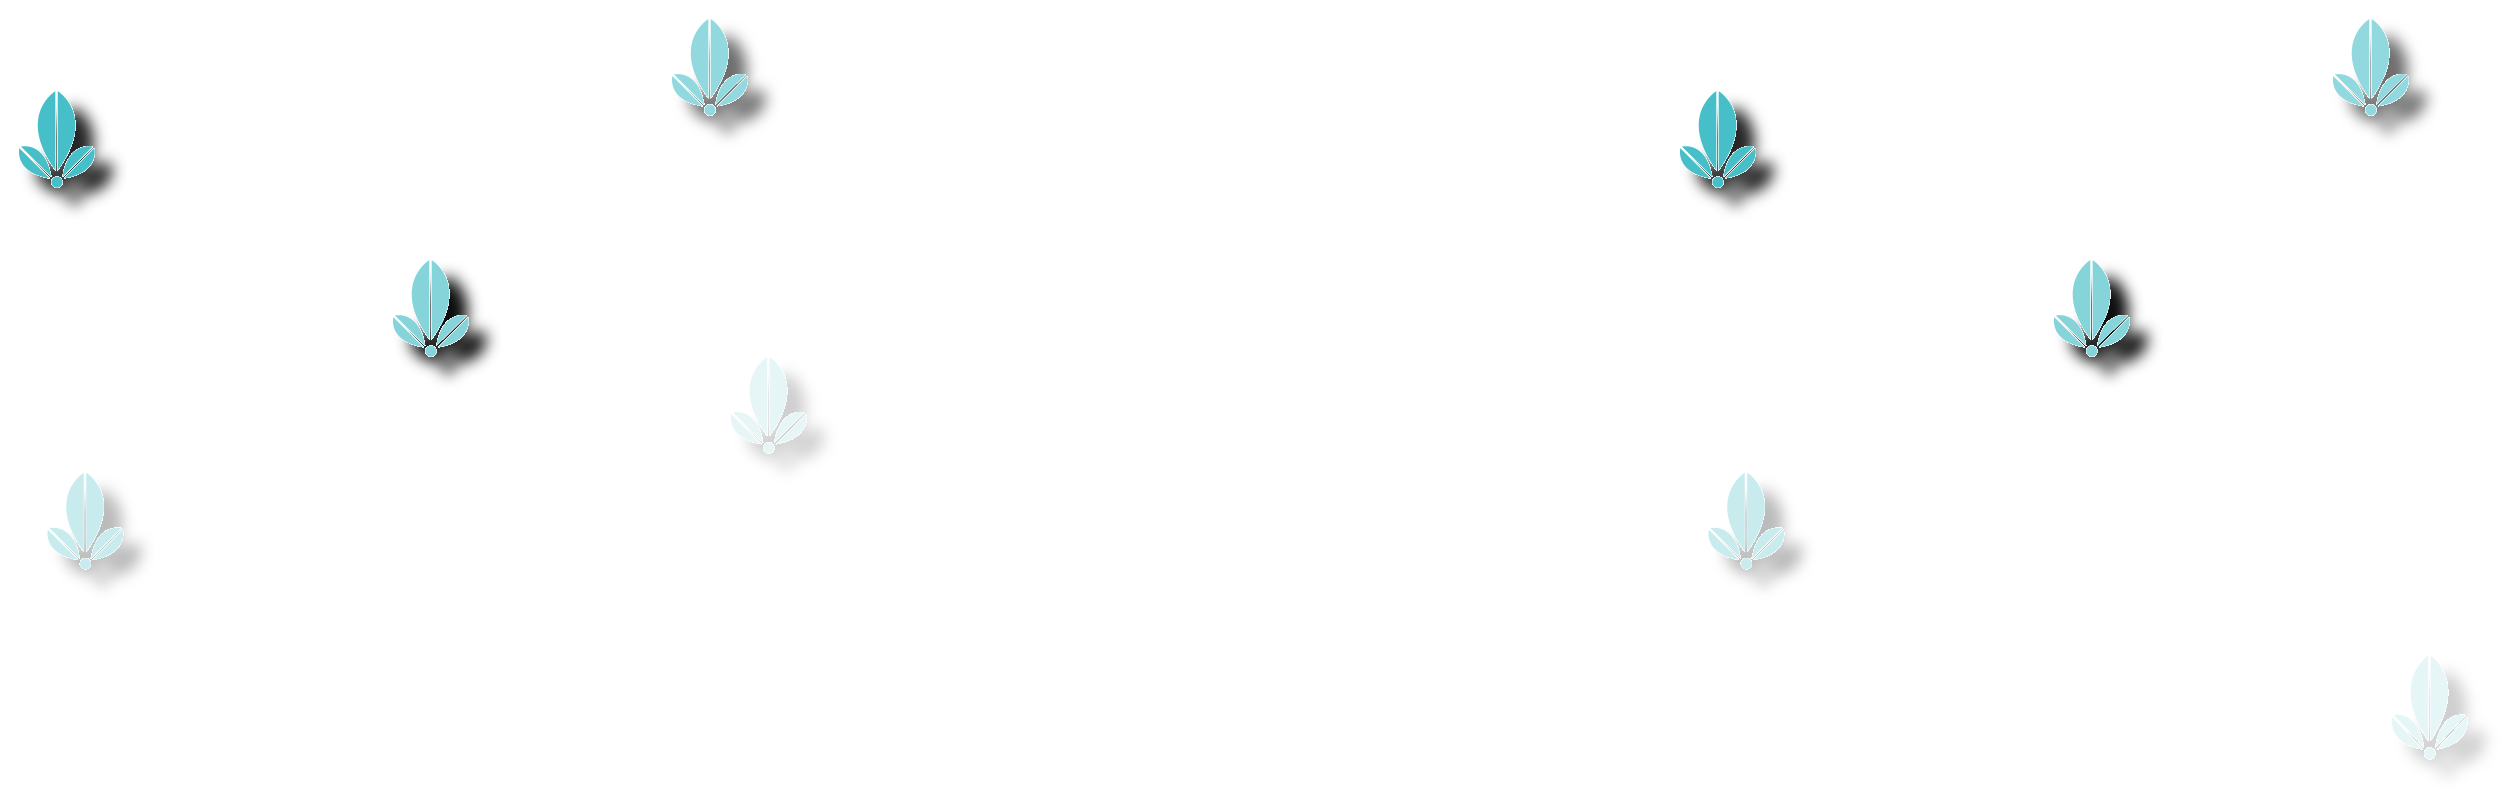
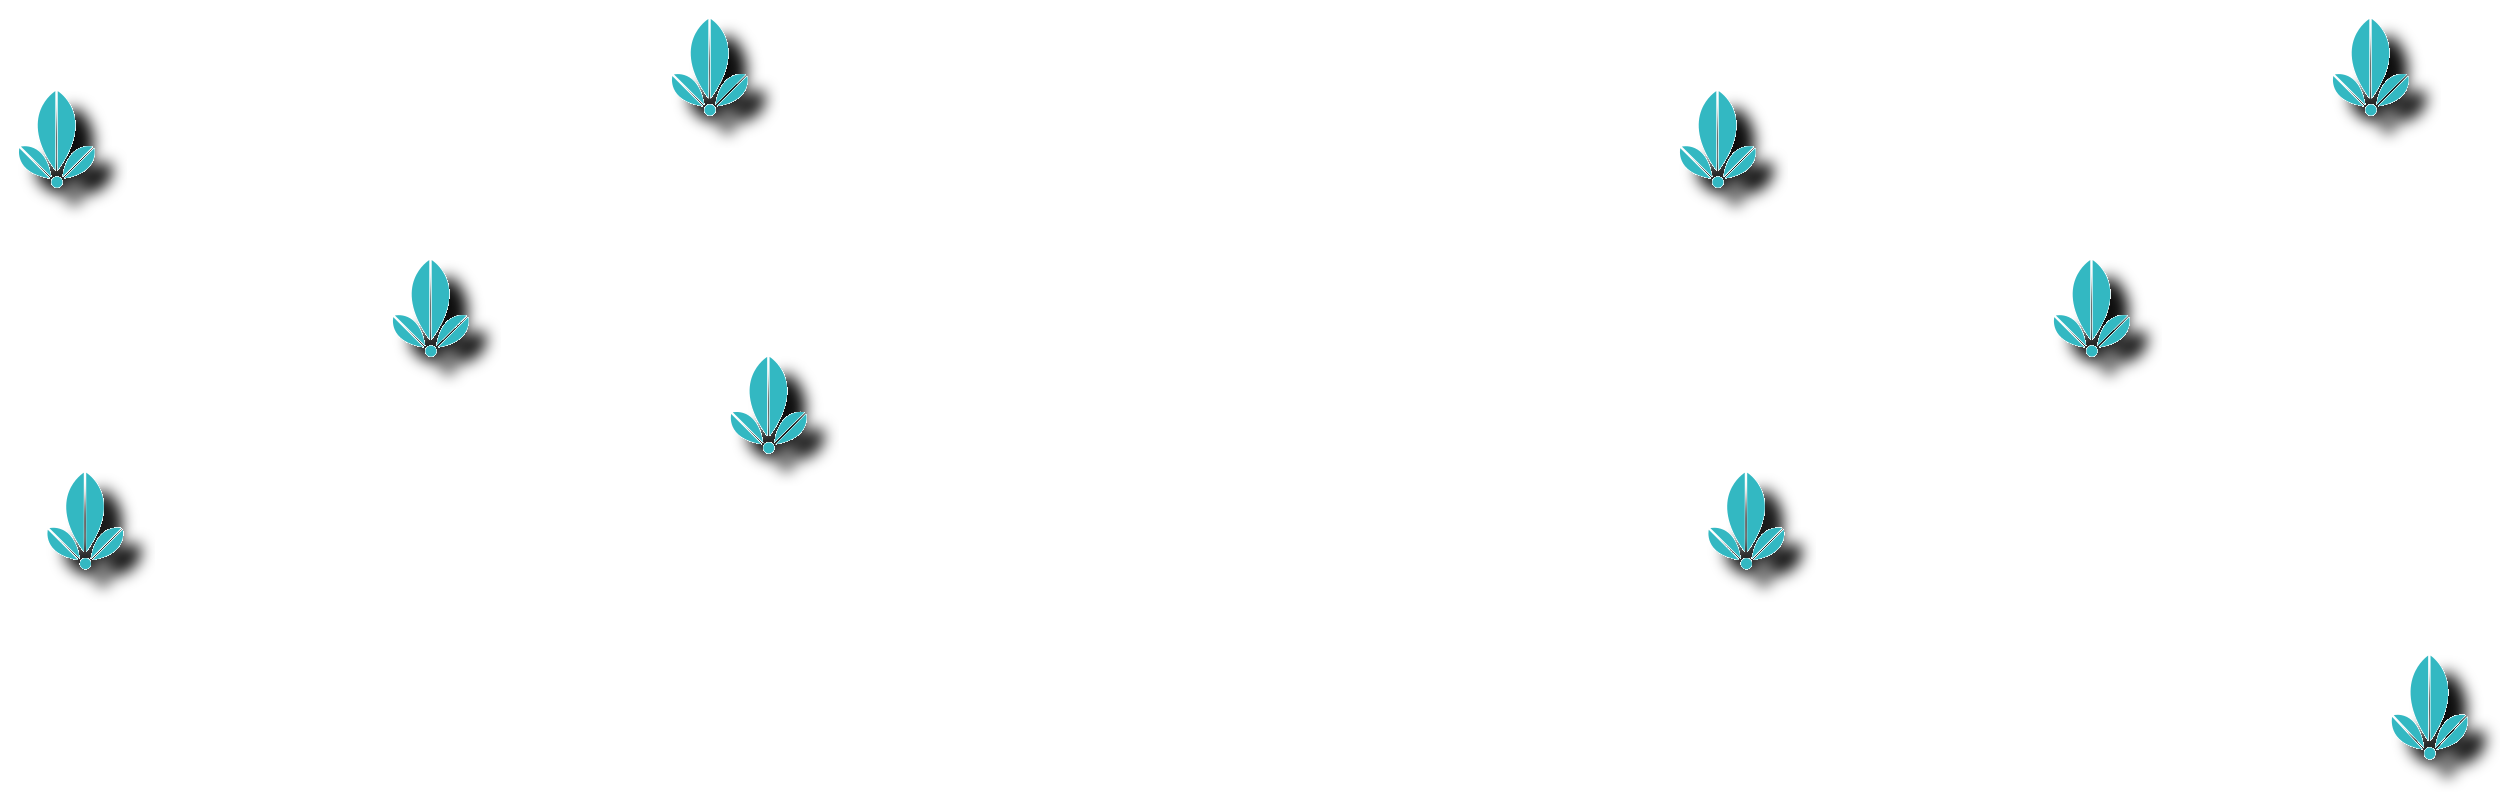
<svg xmlns="http://www.w3.org/2000/svg" width="1317" height="417" viewBox="0 0 1317 417" fill="none">
  <style>
  .leaf {
-     animation: 5.5s opacity ease-in-out infinite;
+     animation: 5.5s opacity ease-in-out infinite both;
    filter: url(#dropshadow);
  }
  @keyframes opacity {
    0% {opacity: 1}
-     50% {opacity: 0}
+     40% {opacity: 0.05}
+     60% {opacity: 0.05}
    100% {opacity: 1}
  }
-   #leaf0 {animation-delay: 0.5s}
-   #leaf1 {animation-delay: 1s}
-   #leaf2 {animation-delay: 1.5s}
-   #leaf3 {animation-delay: 2s}
-   #leaf4 {animation-delay: 2.5s}
-   #leaf5 {animation-delay: 3s}
-   #leaf6 {animation-delay: 3.5s}
-   #leaf7 {animation-delay: 4s}
-   #leaf8 {animation-delay: 4.5s}
-   #leaf9 {animation-delay: 5s}
+   #leaf0 {animation-delay: -0.5s}
+   #leaf1 {animation-delay: -1s}
+   #leaf2 {animation-delay: -1.5s}
+   #leaf3 {animation-delay: -2s}
+   #leaf4 {animation-delay: -2.5s}
+   #leaf5 {animation-delay: -3s}
+   #leaf6 {animation-delay: -3.5s}
+   #leaf7 {animation-delay: -4s}
+   #leaf8 {animation-delay: -4.5s}
+   #leaf9 {animation-delay: -5s}
</style>
-   <g opacity="0.2" filter="url(#filter0_d_911_24)">
+   <g filter="url(#filter0_d_911_24)">
    <g filter="url(#filter1_d_911_24)" class="leaf" id="leaf0">
-       <path d="M1280.01 400C1281.61 400 1282.91 398.609 1282.91 396.892C1282.91 395.176 1281.61 393.784 1280.01 393.784C1278.4 393.784 1277.11 395.176 1277.11 396.892C1277.11 398.609 1278.4 400 1280.01 400Z" fill="#33B8C2" fill-opacity="0.6" />
-       <path d="M1279.15 345.359C1279.15 345.359 1258.3 358.999 1279.15 390.147Z" fill="#33B8C2" fill-opacity="0.6" />
-       <path d="M1280.41 345.359C1280.41 345.359 1301.26 358.999 1280.41 390.147Z" fill="#33B8C2" fill-opacity="0.6" />
-       <path d="M1298.81 376.748C1298.81 376.748 1286.02 373.433 1282.89 393.819Z" fill="#33B8C2" fill-opacity="0.6" />
-       <path d="M1299.68 377.669C1299.68 377.669 1302.76 391.378 1283.75 394.739Z" fill="#33B8C2" fill-opacity="0.6" />
-       <path d="M1261.04 376.748C1261.04 376.748 1273.84 373.433 1276.98 393.819Z" fill="#33B8C2" fill-opacity="0.6" />
-       <path d="M1260.18 377.669C1260.18 377.669 1257.09 391.378 1276.12 394.739Z" fill="#33B8C2" fill-opacity="0.6" />
-     </g>
-   </g>
-   <g opacity="0.9" filter="url(#filter2_d_911_24)">
+       <path d="M1280.01 400C1281.61 400 1282.91 398.609 1282.91 396.892C1282.91 395.176 1281.61 393.784 1280.01 393.784C1278.4 393.784 1277.11 395.176 1277.11 396.892C1277.11 398.609 1278.4 400 1280.01 400Z" fill="#33B8C2" />
+       <path d="M1279.15 345.359C1279.15 345.359 1258.3 358.999 1279.15 390.147Z" fill="#33B8C2" />
+       <path d="M1280.41 345.359C1280.41 345.359 1301.26 358.999 1280.41 390.147Z" fill="#33B8C2" />
+       <path d="M1298.81 376.748C1298.81 376.748 1286.02 373.433 1282.89 393.819Z" fill="#33B8C2" />
+       <path d="M1299.68 377.669C1299.68 377.669 1302.76 391.378 1283.75 394.739Z" fill="#33B8C2" />
+       <path d="M1261.04 376.748C1261.04 376.748 1273.84 373.433 1276.98 393.819Z" fill="#33B8C2" />
+       <path d="M1260.18 377.669C1260.18 377.669 1257.09 391.378 1276.12 394.739Z" fill="#33B8C2" />
+     </g>
+   </g>
+   <g filter="url(#filter2_d_911_24)">
    <g filter="url(#filter3_d_911_24)" class="leaf" id="leaf1">
      <path d="M30.006 98.848C31.609 98.848 32.907 97.553 32.907 95.956C32.907 94.359 31.609 93.064 30.006 93.064C28.404 93.064 27.105 94.359 27.105 95.956C27.105 97.553 28.404 98.848 30.006 98.848Z" fill="#33B8C2" />
      <path d="M29.147 48C29.147 48 8.302 60.693 29.147 89.679L29.147 48Z" fill="#33B8C2" />
      <path d="M30.415 48C30.415 48 51.259 60.693 30.415 89.679L30.415 48Z" fill="#33B8C2" />
      <path d="M48.809 77.211C48.809 77.211 36.023 74.126 32.886 93.096L48.809 77.211Z" fill="#33B8C2" />
      <path d="M49.68 78.067C49.68 78.067 52.764 90.825 33.745 93.953L49.68 78.067Z" fill="#33B8C2" />
      <path d="M11.042 77.211C11.042 77.211 23.839 74.126 26.976 93.096L11.042 77.211Z" fill="#33B8C2" />
      <path d="M10.183 78.067C10.183 78.067 7.088 90.825 26.117 93.953L10.183 78.067Z" fill="#33B8C2" />
    </g>
  </g>
-   <g opacity="0.9" filter="url(#filter4_d_911_24)">
+   <g filter="url(#filter4_d_911_24)">
    <g filter="url(#filter5_d_911_24)" class="leaf" id="leaf2">
      <path d="M905.006 98.848C906.609 98.848 907.907 97.553 907.907 95.956C907.907 94.359 906.609 93.064 905.006 93.064C903.404 93.064 902.105 94.359 902.105 95.956C902.105 97.553 903.404 98.848 905.006 98.848Z" fill="#33B8C2" />
      <path d="M904.147 48C904.147 48 883.302 60.693 904.147 89.679L904.147 48Z" fill="#33B8C2" />
      <path d="M905.415 48C905.415 48 926.259 60.693 905.415 89.679L905.415 48Z" fill="#33B8C2" />
      <path d="M923.81 77.211C923.81 77.211 911.023 74.126 907.886 93.096L923.81 77.211Z" fill="#33B8C2" />
      <path d="M924.68 78.067C924.68 78.067 927.764 90.825 908.746 93.953L924.68 78.067Z" fill="#33B8C2" />
      <path d="M886.042 77.211C886.042 77.211 898.839 74.126 901.976 93.096L886.042 77.211Z" fill="#33B8C2" />
      <path d="M885.183 78.067C885.183 78.067 882.088 90.825 901.117 93.953L885.183 78.067Z" fill="#33B8C2" />
    </g>
  </g>
  <g filter="url(#filter6_d_911_24)">
    <g filter="url(#filter7_d_911_24)" class="leaf" id="leaf3">
-       <path d="M227.006 187.848C228.609 187.848 229.907 186.553 229.907 184.956C229.907 183.359 228.609 182.064 227.006 182.064C225.404 182.064 224.105 183.359 224.105 184.956C224.105 186.553 225.404 187.848 227.006 187.848Z" fill="#33B8C2" fill-opacity="0.6" />
-       <path d="M226.147 137C226.147 137 205.302 149.693 226.147 178.679V137Z" fill="#33B8C2" fill-opacity="0.6" />
-       <path d="M227.415 137C227.415 137 248.259 149.693 227.415 178.679V137Z" fill="#33B8C2" fill-opacity="0.6" />
-       <path d="M245.809 166.211C245.809 166.211 233.023 163.126 229.886 182.096L245.809 166.211Z" fill="#33B8C2" fill-opacity="0.6" />
-       <path d="M246.68 167.067C246.68 167.067 249.763 179.825 230.745 182.953L246.68 167.067Z" fill="#33B8C2" fill-opacity="0.6" />
-       <path d="M208.042 166.211C208.042 166.211 220.839 163.126 223.976 182.096L208.042 166.211Z" fill="#33B8C2" fill-opacity="0.6" />
-       <path d="M207.183 167.067C207.183 167.067 204.088 179.825 223.117 182.953L207.183 167.067Z" fill="#33B8C2" fill-opacity="0.6" />
+       <path d="M227.006 187.848C228.609 187.848 229.907 186.553 229.907 184.956C229.907 183.359 228.609 182.064 227.006 182.064C225.404 182.064 224.105 183.359 224.105 184.956C224.105 186.553 225.404 187.848 227.006 187.848Z" fill="#33B8C2" />
+       <path d="M226.147 137C226.147 137 205.302 149.693 226.147 178.679V137Z" fill="#33B8C2" />
+       <path d="M227.415 137C227.415 137 248.259 149.693 227.415 178.679V137Z" fill="#33B8C2" />
+       <path d="M245.809 166.211C245.809 166.211 233.023 163.126 229.886 182.096L245.809 166.211Z" fill="#33B8C2" />
+       <path d="M246.68 167.067C246.68 167.067 249.763 179.825 230.745 182.953L246.68 167.067Z" fill="#33B8C2" />
+       <path d="M208.042 166.211C208.042 166.211 220.839 163.126 223.976 182.096L208.042 166.211Z" fill="#33B8C2" />
+       <path d="M207.183 167.067C207.183 167.067 204.088 179.825 223.117 182.953L207.183 167.067Z" fill="#33B8C2" />
    </g>
  </g>
  <g filter="url(#filter8_d_911_24)">
    <g filter="url(#filter9_d_911_24)" class="leaf" id="leaf4">
-       <path d="M1102.01 187.848C1103.61 187.848 1104.91 186.553 1104.91 184.956C1104.91 183.359 1103.61 182.064 1102.01 182.064C1100.4 182.064 1099.11 183.359 1099.11 184.956C1099.11 186.553 1100.4 187.848 1102.01 187.848Z" fill="#33B8C2" fill-opacity="0.6" />
-       <path d="M1101.15 137C1101.15 137 1080.3 149.693 1101.15 178.679V137Z" fill="#33B8C2" fill-opacity="0.6" />
-       <path d="M1102.41 137C1102.41 137 1123.26 149.693 1102.41 178.679V137Z" fill="#33B8C2" fill-opacity="0.6" />
-       <path d="M1120.81 166.211C1120.81 166.211 1108.02 163.126 1104.89 182.096L1120.81 166.211Z" fill="#33B8C2" fill-opacity="0.6" />
-       <path d="M1121.68 167.067C1121.68 167.067 1124.76 179.825 1105.75 182.953L1121.68 167.067Z" fill="#33B8C2" fill-opacity="0.6" />
-       <path d="M1083.04 166.211C1083.04 166.211 1095.84 163.126 1098.98 182.096L1083.04 166.211Z" fill="#33B8C2" fill-opacity="0.6" />
-       <path d="M1082.18 167.067C1082.18 167.067 1079.09 179.825 1098.12 182.953L1082.18 167.067Z" fill="#33B8C2" fill-opacity="0.6" />
-     </g>
-   </g>
-   <g opacity="0.2" filter="url(#filter10_d_911_24)">
+       <path d="M1102.01 187.848C1103.61 187.848 1104.91 186.553 1104.91 184.956C1104.91 183.359 1103.61 182.064 1102.01 182.064C1100.4 182.064 1099.11 183.359 1099.11 184.956C1099.11 186.553 1100.4 187.848 1102.01 187.848Z" fill="#33B8C2" />
+       <path d="M1101.15 137C1101.15 137 1080.3 149.693 1101.15 178.679V137Z" fill="#33B8C2" />
+       <path d="M1102.41 137C1102.41 137 1123.26 149.693 1102.41 178.679V137Z" fill="#33B8C2" />
+       <path d="M1120.81 166.211C1120.81 166.211 1108.02 163.126 1104.89 182.096L1120.81 166.211Z" fill="#33B8C2" />
+       <path d="M1121.68 167.067C1121.68 167.067 1124.76 179.825 1105.75 182.953L1121.68 167.067Z" fill="#33B8C2" />
+       <path d="M1083.04 166.211C1083.04 166.211 1095.84 163.126 1098.98 182.096L1083.04 166.211Z" fill="#33B8C2" />
+       <path d="M1082.18 167.067C1082.18 167.067 1079.09 179.825 1098.12 182.953L1082.18 167.067Z" fill="#33B8C2" />
+     </g>
+   </g>
+   <g filter="url(#filter10_d_911_24)">
    <g filter="url(#filter11_d_911_24)" class="leaf" id="leaf5">
-       <path d="M405.006 238.848C406.609 238.848 407.907 237.553 407.907 235.956C407.907 234.359 406.609 233.064 405.006 233.064C403.404 233.064 402.105 234.359 402.105 235.956C402.105 237.553 403.404 238.848 405.006 238.848Z" fill="#33B8C2" fill-opacity="0.6" />
-       <path d="M404.147 188C404.147 188 383.302 200.693 404.147 229.679V188Z" fill="#33B8C2" fill-opacity="0.6" />
-       <path d="M405.415 188C405.415 188 426.259 200.693 405.415 229.679V188Z" fill="#33B8C2" fill-opacity="0.6" />
-       <path d="M423.809 217.211C423.809 217.211 411.023 214.126 407.886 233.096L423.809 217.211Z" fill="#33B8C2" fill-opacity="0.6" />
-       <path d="M424.68 218.067C424.68 218.067 427.763 230.825 408.745 233.953L424.68 218.067Z" fill="#33B8C2" fill-opacity="0.6" />
-       <path d="M386.042 217.211C386.042 217.211 398.839 214.126 401.976 233.096L386.042 217.211Z" fill="#33B8C2" fill-opacity="0.6" />
-       <path d="M385.183 218.067C385.183 218.067 382.088 230.825 401.117 233.953L385.183 218.067Z" fill="#33B8C2" fill-opacity="0.6" />
-     </g>
-   </g>
-   <g opacity="0.3" filter="url(#filter12_d_911_24)">
+       <path d="M405.006 238.848C406.609 238.848 407.907 237.553 407.907 235.956C407.907 234.359 406.609 233.064 405.006 233.064C403.404 233.064 402.105 234.359 402.105 235.956C402.105 237.553 403.404 238.848 405.006 238.848Z" fill="#33B8C2" />
+       <path d="M404.147 188C404.147 188 383.302 200.693 404.147 229.679V188Z" fill="#33B8C2" />
+       <path d="M405.415 188C405.415 188 426.259 200.693 405.415 229.679V188Z" fill="#33B8C2" />
+       <path d="M423.809 217.211C423.809 217.211 411.023 214.126 407.886 233.096L423.809 217.211Z" fill="#33B8C2" />
+       <path d="M424.68 218.067C424.68 218.067 427.763 230.825 408.745 233.953L424.68 218.067Z" fill="#33B8C2" />
+       <path d="M386.042 217.211C386.042 217.211 398.839 214.126 401.976 233.096L386.042 217.211Z" fill="#33B8C2" />
+       <path d="M385.183 218.067C385.183 218.067 382.088 230.825 401.117 233.953L385.183 218.067Z" fill="#33B8C2" />
+     </g>
+   </g>
+   <g filter="url(#filter12_d_911_24)">
    <g filter="url(#filter13_d_911_24)" class="leaf" id="leaf6">
-       <path d="M45.006 299.848C46.609 299.848 47.907 298.553 47.907 296.956C47.907 295.359 46.609 294.064 45.006 294.064C43.404 294.064 42.105 295.359 42.105 296.956C42.105 298.553 43.404 299.848 45.006 299.848Z" fill="#33B8C2" fill-opacity="0.9" />
-       <path d="M44.147 249C44.147 249 23.302 261.693 44.147 290.679L44.147 249Z" fill="#33B8C2" fill-opacity="0.9" />
-       <path d="M45.415 249C45.415 249 66.259 261.693 45.415 290.679L45.415 249Z" fill="#33B8C2" fill-opacity="0.9" />
-       <path d="M63.809 278.211C63.809 278.211 51.023 275.126 47.886 294.096L63.809 278.211Z" fill="#33B8C2" fill-opacity="0.9" />
-       <path d="M64.68 279.068C64.68 279.068 67.763 291.825 48.745 294.953L64.68 279.068Z" fill="#33B8C2" fill-opacity="0.9" />
-       <path d="M26.042 278.211C26.042 278.211 38.839 275.126 41.976 294.096L26.042 278.211Z" fill="#33B8C2" fill-opacity="0.9" />
-       <path d="M25.183 279.068C25.183 279.068 22.088 291.825 41.117 294.953L25.183 279.068Z" fill="#33B8C2" fill-opacity="0.9" />
-     </g>
-   </g>
-   <g opacity="0.3" filter="url(#filter14_d_911_24)">
+       <path d="M45.006 299.848C46.609 299.848 47.907 298.553 47.907 296.956C47.907 295.359 46.609 294.064 45.006 294.064C43.404 294.064 42.105 295.359 42.105 296.956C42.105 298.553 43.404 299.848 45.006 299.848Z" fill="#33B8C2" />
+       <path d="M44.147 249C44.147 249 23.302 261.693 44.147 290.679L44.147 249Z" fill="#33B8C2" />
+       <path d="M45.415 249C45.415 249 66.259 261.693 45.415 290.679L45.415 249Z" fill="#33B8C2" />
+       <path d="M63.809 278.211C63.809 278.211 51.023 275.126 47.886 294.096L63.809 278.211Z" fill="#33B8C2" />
+       <path d="M64.68 279.068C64.68 279.068 67.763 291.825 48.745 294.953L64.68 279.068Z" fill="#33B8C2" />
+       <path d="M26.042 278.211C26.042 278.211 38.839 275.126 41.976 294.096L26.042 278.211Z" fill="#33B8C2" />
+       <path d="M25.183 279.068C25.183 279.068 22.088 291.825 41.117 294.953L25.183 279.068Z" fill="#33B8C2" />
+     </g>
+   </g>
+   <g filter="url(#filter14_d_911_24)">
    <g filter="url(#filter15_d_911_24)" class="leaf" id="leaf7">
-       <path d="M920.006 299.848C921.609 299.848 922.907 298.553 922.907 296.956C922.907 295.359 921.609 294.064 920.006 294.064C918.404 294.064 917.105 295.359 917.105 296.956C917.105 298.553 918.404 299.848 920.006 299.848Z" fill="#33B8C2" fill-opacity="0.9" />
-       <path d="M919.147 249C919.147 249 898.302 261.693 919.147 290.679L919.147 249Z" fill="#33B8C2" fill-opacity="0.9" />
-       <path d="M920.415 249C920.415 249 941.259 261.693 920.415 290.679L920.415 249Z" fill="#33B8C2" fill-opacity="0.9" />
-       <path d="M938.809 278.211C938.809 278.211 926.023 275.126 922.886 294.096L938.809 278.211Z" fill="#33B8C2" fill-opacity="0.9" />
-       <path d="M939.68 279.068C939.68 279.068 942.763 291.825 923.745 294.953L939.68 279.068Z" fill="#33B8C2" fill-opacity="0.9" />
-       <path d="M901.042 278.211C901.042 278.211 913.839 275.126 916.976 294.096L901.042 278.211Z" fill="#33B8C2" fill-opacity="0.9" />
-       <path d="M900.183 279.068C900.183 279.068 897.088 291.825 916.117 294.953L900.183 279.068Z" fill="#33B8C2" fill-opacity="0.9" />
-     </g>
-   </g>
-   <g opacity="0.6" filter="url(#filter16_d_911_24)">
+       <path d="M920.006 299.848C921.609 299.848 922.907 298.553 922.907 296.956C922.907 295.359 921.609 294.064 920.006 294.064C918.404 294.064 917.105 295.359 917.105 296.956C917.105 298.553 918.404 299.848 920.006 299.848Z" fill="#33B8C2" />
+       <path d="M919.147 249C919.147 249 898.302 261.693 919.147 290.679L919.147 249Z" fill="#33B8C2" />
+       <path d="M920.415 249C920.415 249 941.259 261.693 920.415 290.679L920.415 249Z" fill="#33B8C2" />
+       <path d="M938.809 278.211C938.809 278.211 926.023 275.126 922.886 294.096L938.809 278.211Z" fill="#33B8C2" />
+       <path d="M939.68 279.068C939.68 279.068 942.763 291.825 923.745 294.953L939.68 279.068Z" fill="#33B8C2" />
+       <path d="M901.042 278.211C901.042 278.211 913.839 275.126 916.976 294.096L901.042 278.211Z" fill="#33B8C2" />
+       <path d="M900.183 279.068C900.183 279.068 897.088 291.825 916.117 294.953L900.183 279.068Z" fill="#33B8C2" />
+     </g>
+   </g>
+   <g filter="url(#filter16_d_911_24)">
    <g filter="url(#filter17_d_911_24)" class="leaf" id="leaf8">
-       <path d="M374.006 60.848C375.609 60.848 376.907 59.553 376.907 57.956C376.907 56.359 375.609 55.064 374.006 55.064C372.404 55.064 371.105 56.359 371.105 57.956C371.105 59.553 372.404 60.848 374.006 60.848Z" fill="#33B8C2" fill-opacity="0.9" />
-       <path d="M373.147 10C373.147 10 352.302 22.693 373.147 51.679L373.147 10Z" fill="#33B8C2" fill-opacity="0.9" />
-       <path d="M374.415 10C374.415 10 395.259 22.693 374.415 51.679L374.415 10Z" fill="#33B8C2" fill-opacity="0.9" />
-       <path d="M392.809 39.211C392.809 39.211 380.023 36.126 376.886 55.096L392.809 39.211Z" fill="#33B8C2" fill-opacity="0.9" />
-       <path d="M393.68 40.068C393.68 40.068 396.763 52.825 377.745 55.953L393.68 40.068Z" fill="#33B8C2" fill-opacity="0.9" />
-       <path d="M355.042 39.211C355.042 39.211 367.839 36.126 370.976 55.096L355.042 39.211Z" fill="#33B8C2" fill-opacity="0.9" />
-       <path d="M354.183 40.068C354.183 40.068 351.088 52.825 370.117 55.953L354.183 40.068Z" fill="#33B8C2" fill-opacity="0.9" />
-     </g>
-   </g>
-   <g opacity="0.6" filter="url(#filter18_d_911_24)">
+       <path d="M374.006 60.848C375.609 60.848 376.907 59.553 376.907 57.956C376.907 56.359 375.609 55.064 374.006 55.064C372.404 55.064 371.105 56.359 371.105 57.956C371.105 59.553 372.404 60.848 374.006 60.848Z" fill="#33B8C2" />
+       <path d="M373.147 10C373.147 10 352.302 22.693 373.147 51.679L373.147 10Z" fill="#33B8C2" />
+       <path d="M374.415 10C374.415 10 395.259 22.693 374.415 51.679L374.415 10Z" fill="#33B8C2" />
+       <path d="M392.809 39.211C392.809 39.211 380.023 36.126 376.886 55.096L392.809 39.211Z" fill="#33B8C2" />
+       <path d="M393.68 40.068C393.68 40.068 396.763 52.825 377.745 55.953L393.68 40.068Z" fill="#33B8C2" />
+       <path d="M355.042 39.211C355.042 39.211 367.839 36.126 370.976 55.096L355.042 39.211Z" fill="#33B8C2" />
+       <path d="M354.183 40.068C354.183 40.068 351.088 52.825 370.117 55.953L354.183 40.068Z" fill="#33B8C2" />
+     </g>
+   </g>
+   <g filter="url(#filter18_d_911_24)">
    <g filter="url(#filter19_d_911_24)" class="leaf" id="leaf9">
-       <path d="M1249.01 60.848C1250.61 60.848 1251.91 59.553 1251.91 57.956C1251.91 56.359 1250.61 55.064 1249.01 55.064C1247.4 55.064 1246.11 56.359 1246.11 57.956C1246.11 59.553 1247.4 60.848 1249.01 60.848Z" fill="#33B8C2" fill-opacity="0.9" />
-       <path d="M1248.15 10C1248.15 10 1227.3 22.693 1248.15 51.679L1248.15 10Z" fill="#33B8C2" fill-opacity="0.9" />
-       <path d="M1249.41 10C1249.41 10 1270.26 22.693 1249.41 51.679L1249.41 10Z" fill="#33B8C2" fill-opacity="0.9" />
-       <path d="M1267.81 39.211C1267.81 39.211 1255.02 36.126 1251.89 55.096L1267.81 39.211Z" fill="#33B8C2" fill-opacity="0.9" />
-       <path d="M1268.68 40.068C1268.68 40.068 1271.76 52.825 1252.75 55.953L1268.68 40.068Z" fill="#33B8C2" fill-opacity="0.9" />
-       <path d="M1230.04 39.211C1230.04 39.211 1242.84 36.126 1245.98 55.096L1230.04 39.211Z" fill="#33B8C2" fill-opacity="0.9" />
-       <path d="M1229.18 40.068C1229.18 40.068 1226.09 52.825 1245.12 55.953L1229.18 40.068Z" fill="#33B8C2" fill-opacity="0.9" />
+       <path d="M1249.01 60.848C1250.61 60.848 1251.91 59.553 1251.91 57.956C1251.91 56.359 1250.61 55.064 1249.01 55.064C1247.4 55.064 1246.11 56.359 1246.11 57.956C1246.11 59.553 1247.4 60.848 1249.01 60.848Z" fill="#33B8C2" />
+       <path d="M1248.15 10C1248.15 10 1227.3 22.693 1248.15 51.679L1248.15 10Z" fill="#33B8C2" />
+       <path d="M1249.41 10C1249.41 10 1270.26 22.693 1249.41 51.679L1249.41 10Z" fill="#33B8C2" />
+       <path d="M1267.81 39.211C1267.81 39.211 1255.02 36.126 1251.89 55.096L1267.81 39.211Z" fill="#33B8C2" />
+       <path d="M1268.68 40.068C1268.68 40.068 1271.76 52.825 1252.75 55.953L1268.68 40.068Z" fill="#33B8C2" />
+       <path d="M1230.04 39.211C1230.04 39.211 1242.84 36.126 1245.98 55.096L1230.04 39.211Z" fill="#33B8C2" />
+       <path d="M1229.18 40.068C1229.18 40.068 1226.09 52.825 1245.12 55.953L1229.18 40.068Z" fill="#33B8C2" />
    </g>
  </g>
  <defs>
    <filter id="filter0_d_911_24" x="1250.35" y="335.705" width="66.282" height="81.061" filterUnits="userSpaceOnUse" color-interpolation-filters="sRGB">
      <feFlood flood-opacity="0" result="BackgroundImageFix" />
      <feOffset dx="3.556" dy="3.556" />
      <feGaussianBlur stdDeviation="6.605" />
      <feComposite in2="hardAlpha" operator="out" />
      <feBlend mode="normal" in2="BackgroundImageFix" result="effect1_dropShadow_911_24" />
      <feBlend mode="normal" in="SourceGraphic" in2="effect1_dropShadow_911_24" result="shape" />
    </filter>
    <filter id="filter1_d_911_24" x="1260" y="345.359" width="56.629" height="70.899" filterUnits="userSpaceOnUse" color-interpolation-filters="sRGB">
      <feFlood flood-opacity="0" result="BackgroundImageFix" />
      <feOffset dx="9.145" dy="8.637" />
      <feGaussianBlur stdDeviation="3.81" />
      <feComposite in2="hardAlpha" operator="out" />
      <feBlend mode="normal" in2="BackgroundImageFix" result="effect1_dropShadow_911_24" />
      <feBlend mode="normal" in="SourceGraphic" in2="effect1_dropShadow_911_24" result="shape" />
    </filter>
    <filter id="filter2_d_911_24" x="0.347" y="38.347" width="66.282" height="77.267" filterUnits="userSpaceOnUse" color-interpolation-filters="sRGB">
      <feFlood flood-opacity="0" result="BackgroundImageFix" />
      <feOffset dx="3.556" dy="3.556" />
      <feGaussianBlur stdDeviation="6.605" />
      <feComposite in2="hardAlpha" operator="out" />
      <feBlend mode="normal" in2="BackgroundImageFix" result="effect1_dropShadow_911_24" />
      <feBlend mode="normal" in="SourceGraphic" in2="effect1_dropShadow_911_24" result="shape" />
    </filter>
    <filter id="filter3_d_911_24" x="10" y="48" width="56.629" height="67.106" filterUnits="userSpaceOnUse" color-interpolation-filters="sRGB">
      <feFlood flood-opacity="0" result="BackgroundImageFix" />
      <feOffset dx="9.145" dy="8.637" />
      <feGaussianBlur stdDeviation="3.81" />
      <feComposite in2="hardAlpha" operator="out" />
      <feBlend mode="normal" in2="BackgroundImageFix" result="effect1_dropShadow_911_24" />
      <feBlend mode="normal" in="SourceGraphic" in2="effect1_dropShadow_911_24" result="shape" />
    </filter>
    <filter id="filter4_d_911_24" x="875.347" y="38.347" width="66.282" height="77.267" filterUnits="userSpaceOnUse" color-interpolation-filters="sRGB">
      <feFlood flood-opacity="0" result="BackgroundImageFix" />
      <feOffset dx="3.556" dy="3.556" />
      <feGaussianBlur stdDeviation="6.605" />
      <feComposite in2="hardAlpha" operator="out" />
      <feBlend mode="normal" in2="BackgroundImageFix" result="effect1_dropShadow_911_24" />
      <feBlend mode="normal" in="SourceGraphic" in2="effect1_dropShadow_911_24" result="shape" />
    </filter>
    <filter id="filter5_d_911_24" x="885" y="48" width="56.629" height="67.106" filterUnits="userSpaceOnUse" color-interpolation-filters="sRGB">
      <feFlood flood-opacity="0" result="BackgroundImageFix" />
      <feOffset dx="9.145" dy="8.637" />
      <feGaussianBlur stdDeviation="3.81" />
      <feComposite in2="hardAlpha" operator="out" />
      <feBlend mode="normal" in2="BackgroundImageFix" result="effect1_dropShadow_911_24" />
      <feBlend mode="normal" in="SourceGraphic" in2="effect1_dropShadow_911_24" result="shape" />
    </filter>
    <filter id="filter6_d_911_24" x="197.347" y="127.347" width="66.282" height="77.267" filterUnits="userSpaceOnUse" color-interpolation-filters="sRGB">
      <feFlood flood-opacity="0" result="BackgroundImageFix" />
      <feOffset dx="3.556" dy="3.556" />
      <feGaussianBlur stdDeviation="6.605" />
      <feComposite in2="hardAlpha" operator="out" />
      <feBlend mode="normal" in2="BackgroundImageFix" result="effect1_dropShadow_911_24" />
      <feBlend mode="normal" in="SourceGraphic" in2="effect1_dropShadow_911_24" result="shape" />
    </filter>
    <filter id="filter7_d_911_24" x="207" y="137" width="56.629" height="67.106" filterUnits="userSpaceOnUse" color-interpolation-filters="sRGB">
      <feFlood flood-opacity="0" result="BackgroundImageFix" />
      <feOffset dx="9.145" dy="8.637" />
      <feGaussianBlur stdDeviation="3.81" />
      <feComposite in2="hardAlpha" operator="out" />
      <feBlend mode="normal" in2="BackgroundImageFix" result="effect1_dropShadow_911_24" />
      <feBlend mode="normal" in="SourceGraphic" in2="effect1_dropShadow_911_24" result="shape" />
    </filter>
    <filter id="filter8_d_911_24" x="1072.35" y="127.347" width="66.282" height="77.267" filterUnits="userSpaceOnUse" color-interpolation-filters="sRGB">
      <feFlood flood-opacity="0" result="BackgroundImageFix" />
      <feOffset dx="3.556" dy="3.556" />
      <feGaussianBlur stdDeviation="6.605" />
      <feComposite in2="hardAlpha" operator="out" />
      <feBlend mode="normal" in2="BackgroundImageFix" result="effect1_dropShadow_911_24" />
      <feBlend mode="normal" in="SourceGraphic" in2="effect1_dropShadow_911_24" result="shape" />
    </filter>
    <filter id="filter9_d_911_24" x="1082" y="137" width="56.629" height="67.106" filterUnits="userSpaceOnUse" color-interpolation-filters="sRGB">
      <feFlood flood-opacity="0" result="BackgroundImageFix" />
      <feOffset dx="9.145" dy="8.637" />
      <feGaussianBlur stdDeviation="3.81" />
      <feComposite in2="hardAlpha" operator="out" />
      <feBlend mode="normal" in2="BackgroundImageFix" result="effect1_dropShadow_911_24" />
      <feBlend mode="normal" in="SourceGraphic" in2="effect1_dropShadow_911_24" result="shape" />
    </filter>
    <filter id="filter10_d_911_24" x="375.347" y="178.347" width="66.282" height="77.267" filterUnits="userSpaceOnUse" color-interpolation-filters="sRGB">
      <feFlood flood-opacity="0" result="BackgroundImageFix" />
      <feOffset dx="3.556" dy="3.556" />
      <feGaussianBlur stdDeviation="6.605" />
      <feComposite in2="hardAlpha" operator="out" />
      <feBlend mode="normal" in2="BackgroundImageFix" result="effect1_dropShadow_911_24" />
      <feBlend mode="normal" in="SourceGraphic" in2="effect1_dropShadow_911_24" result="shape" />
    </filter>
    <filter id="filter11_d_911_24" x="385" y="188" width="56.629" height="67.106" filterUnits="userSpaceOnUse" color-interpolation-filters="sRGB">
      <feFlood flood-opacity="0" result="BackgroundImageFix" />
      <feOffset dx="9.145" dy="8.637" />
      <feGaussianBlur stdDeviation="3.81" />
      <feComposite in2="hardAlpha" operator="out" />
      <feBlend mode="normal" in2="BackgroundImageFix" result="effect1_dropShadow_911_24" />
      <feBlend mode="normal" in="SourceGraphic" in2="effect1_dropShadow_911_24" result="shape" />
    </filter>
    <filter id="filter12_d_911_24" x="15.347" y="239.347" width="66.282" height="77.267" filterUnits="userSpaceOnUse" color-interpolation-filters="sRGB">
      <feFlood flood-opacity="0" result="BackgroundImageFix" />
      <feOffset dx="3.556" dy="3.556" />
      <feGaussianBlur stdDeviation="6.605" />
      <feComposite in2="hardAlpha" operator="out" />
      <feBlend mode="normal" in2="BackgroundImageFix" result="effect1_dropShadow_911_24" />
      <feBlend mode="normal" in="SourceGraphic" in2="effect1_dropShadow_911_24" result="shape" />
    </filter>
    <filter id="filter13_d_911_24" x="25" y="249" width="56.629" height="67.106" filterUnits="userSpaceOnUse" color-interpolation-filters="sRGB">
      <feFlood flood-opacity="0" result="BackgroundImageFix" />
      <feOffset dx="9.145" dy="8.637" />
      <feGaussianBlur stdDeviation="3.81" />
      <feComposite in2="hardAlpha" operator="out" />
      <feBlend mode="normal" in2="BackgroundImageFix" result="effect1_dropShadow_911_24" />
      <feBlend mode="normal" in="SourceGraphic" in2="effect1_dropShadow_911_24" result="shape" />
    </filter>
    <filter id="filter14_d_911_24" x="890.347" y="239.347" width="66.282" height="77.267" filterUnits="userSpaceOnUse" color-interpolation-filters="sRGB">
      <feFlood flood-opacity="0" result="BackgroundImageFix" />
      <feOffset dx="3.556" dy="3.556" />
      <feGaussianBlur stdDeviation="6.605" />
      <feComposite in2="hardAlpha" operator="out" />
      <feBlend mode="normal" in2="BackgroundImageFix" result="effect1_dropShadow_911_24" />
      <feBlend mode="normal" in="SourceGraphic" in2="effect1_dropShadow_911_24" result="shape" />
    </filter>
    <filter id="filter15_d_911_24" x="900" y="249" width="56.629" height="67.106" filterUnits="userSpaceOnUse" color-interpolation-filters="sRGB">
      <feFlood flood-opacity="0" result="BackgroundImageFix" />
      <feOffset dx="9.145" dy="8.637" />
      <feGaussianBlur stdDeviation="3.81" />
      <feComposite in2="hardAlpha" operator="out" />
      <feBlend mode="normal" in2="BackgroundImageFix" result="effect1_dropShadow_911_24" />
      <feBlend mode="normal" in="SourceGraphic" in2="effect1_dropShadow_911_24" result="shape" />
    </filter>
    <filter id="filter16_d_911_24" x="344.347" y="0.347" width="66.282" height="77.267" filterUnits="userSpaceOnUse" color-interpolation-filters="sRGB">
      <feFlood flood-opacity="0" result="BackgroundImageFix" />
      <feOffset dx="3.556" dy="3.556" />
      <feGaussianBlur stdDeviation="6.605" />
      <feComposite in2="hardAlpha" operator="out" />
      <feBlend mode="normal" in2="BackgroundImageFix" result="effect1_dropShadow_911_24" />
      <feBlend mode="normal" in="SourceGraphic" in2="effect1_dropShadow_911_24" result="shape" />
    </filter>
    <filter id="filter17_d_911_24" x="354" y="10" width="56.629" height="67.106" filterUnits="userSpaceOnUse" color-interpolation-filters="sRGB">
      <feFlood flood-opacity="0" result="BackgroundImageFix" />
      <feOffset dx="9.145" dy="8.637" />
      <feGaussianBlur stdDeviation="3.81" />
      <feComposite in2="hardAlpha" operator="out" />
      <feBlend mode="normal" in2="BackgroundImageFix" result="effect1_dropShadow_911_24" />
      <feBlend mode="normal" in="SourceGraphic" in2="effect1_dropShadow_911_24" result="shape" />
    </filter>
    <filter id="filter18_d_911_24" x="1219.35" y="0.347" width="66.282" height="77.267" filterUnits="userSpaceOnUse" color-interpolation-filters="sRGB">
      <feFlood flood-opacity="0" result="BackgroundImageFix" />
      <feOffset dx="3.556" dy="3.556" />
      <feGaussianBlur stdDeviation="6.605" />
      <feComposite in2="hardAlpha" operator="out" />
      <feBlend mode="normal" in2="BackgroundImageFix" result="effect1_dropShadow_911_24" />
      <feBlend mode="normal" in="SourceGraphic" in2="effect1_dropShadow_911_24" result="shape" />
    </filter>
    <filter id="filter19_d_911_24" x="1229" y="10" width="56.629" height="67.106" filterUnits="userSpaceOnUse" color-interpolation-filters="sRGB">
      <feFlood flood-opacity="0" result="BackgroundImageFix" />
      <feOffset dx="9.145" dy="8.637" />
      <feGaussianBlur stdDeviation="3.81" />
      <feComposite in2="hardAlpha" operator="out" />
      <feBlend mode="normal" in2="BackgroundImageFix" result="effect1_dropShadow_911_24" />
      <feBlend mode="normal" in="SourceGraphic" in2="effect1_dropShadow_911_24" result="shape" />
    </filter>
    <filter id="dropshadow" filterUnits="userSpaceOnUse" color-interpolation-filters="sRGB">
      <feFlood flood-opacity="0" result="BackgroundImageFix" />
      <feColorMatrix in="SourceAlpha" type="matrix" values="0 0 0 0 0 0 0 0 0 0 0 0 0 0 0 0 0 0 127 0" result="hardAlpha" />
      <feOffset dx="9.145" dy="8.637" />
      <feGaussianBlur stdDeviation="3.81" />
      <feComposite in2="hardAlpha" operator="out" />
      <feBlend mode="normal" in2="BackgroundImageFix" result="effect1_dropShadow_903_25" />
      <feBlend mode="normal" in="SourceGraphic" in2="effect1_dropShadow_903_25" result="shape" />
    </filter>
  </defs>
</svg>
